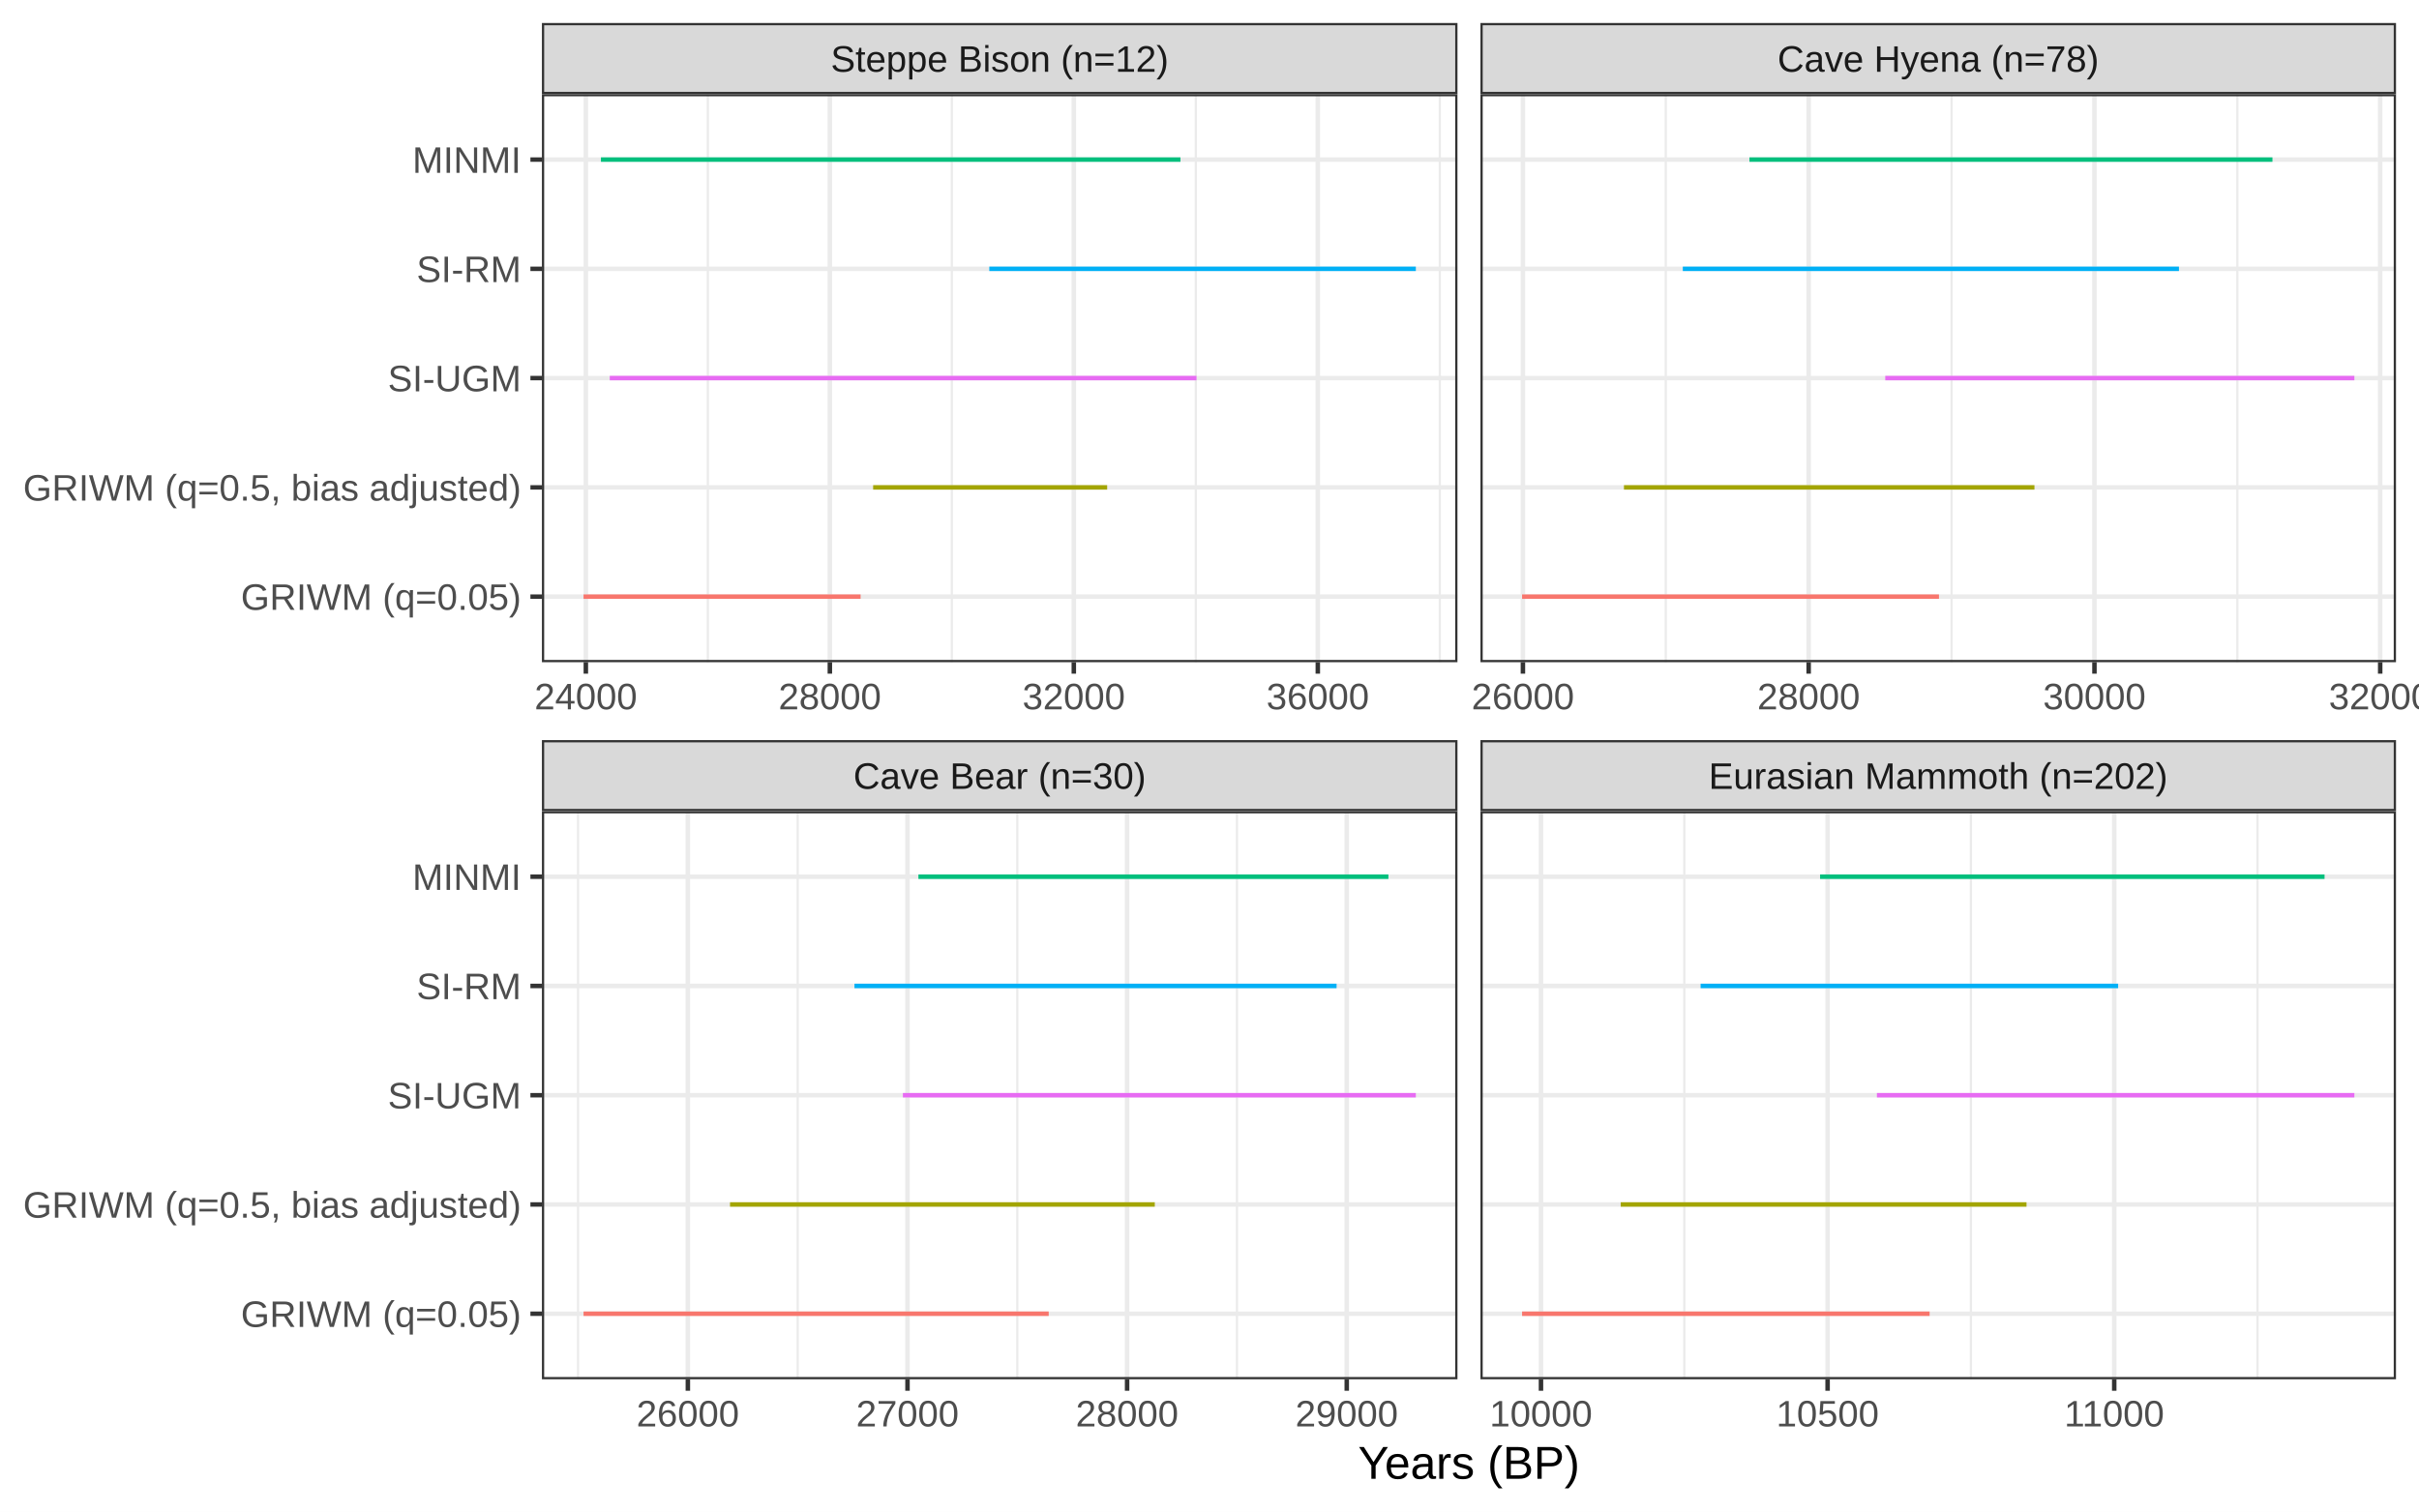
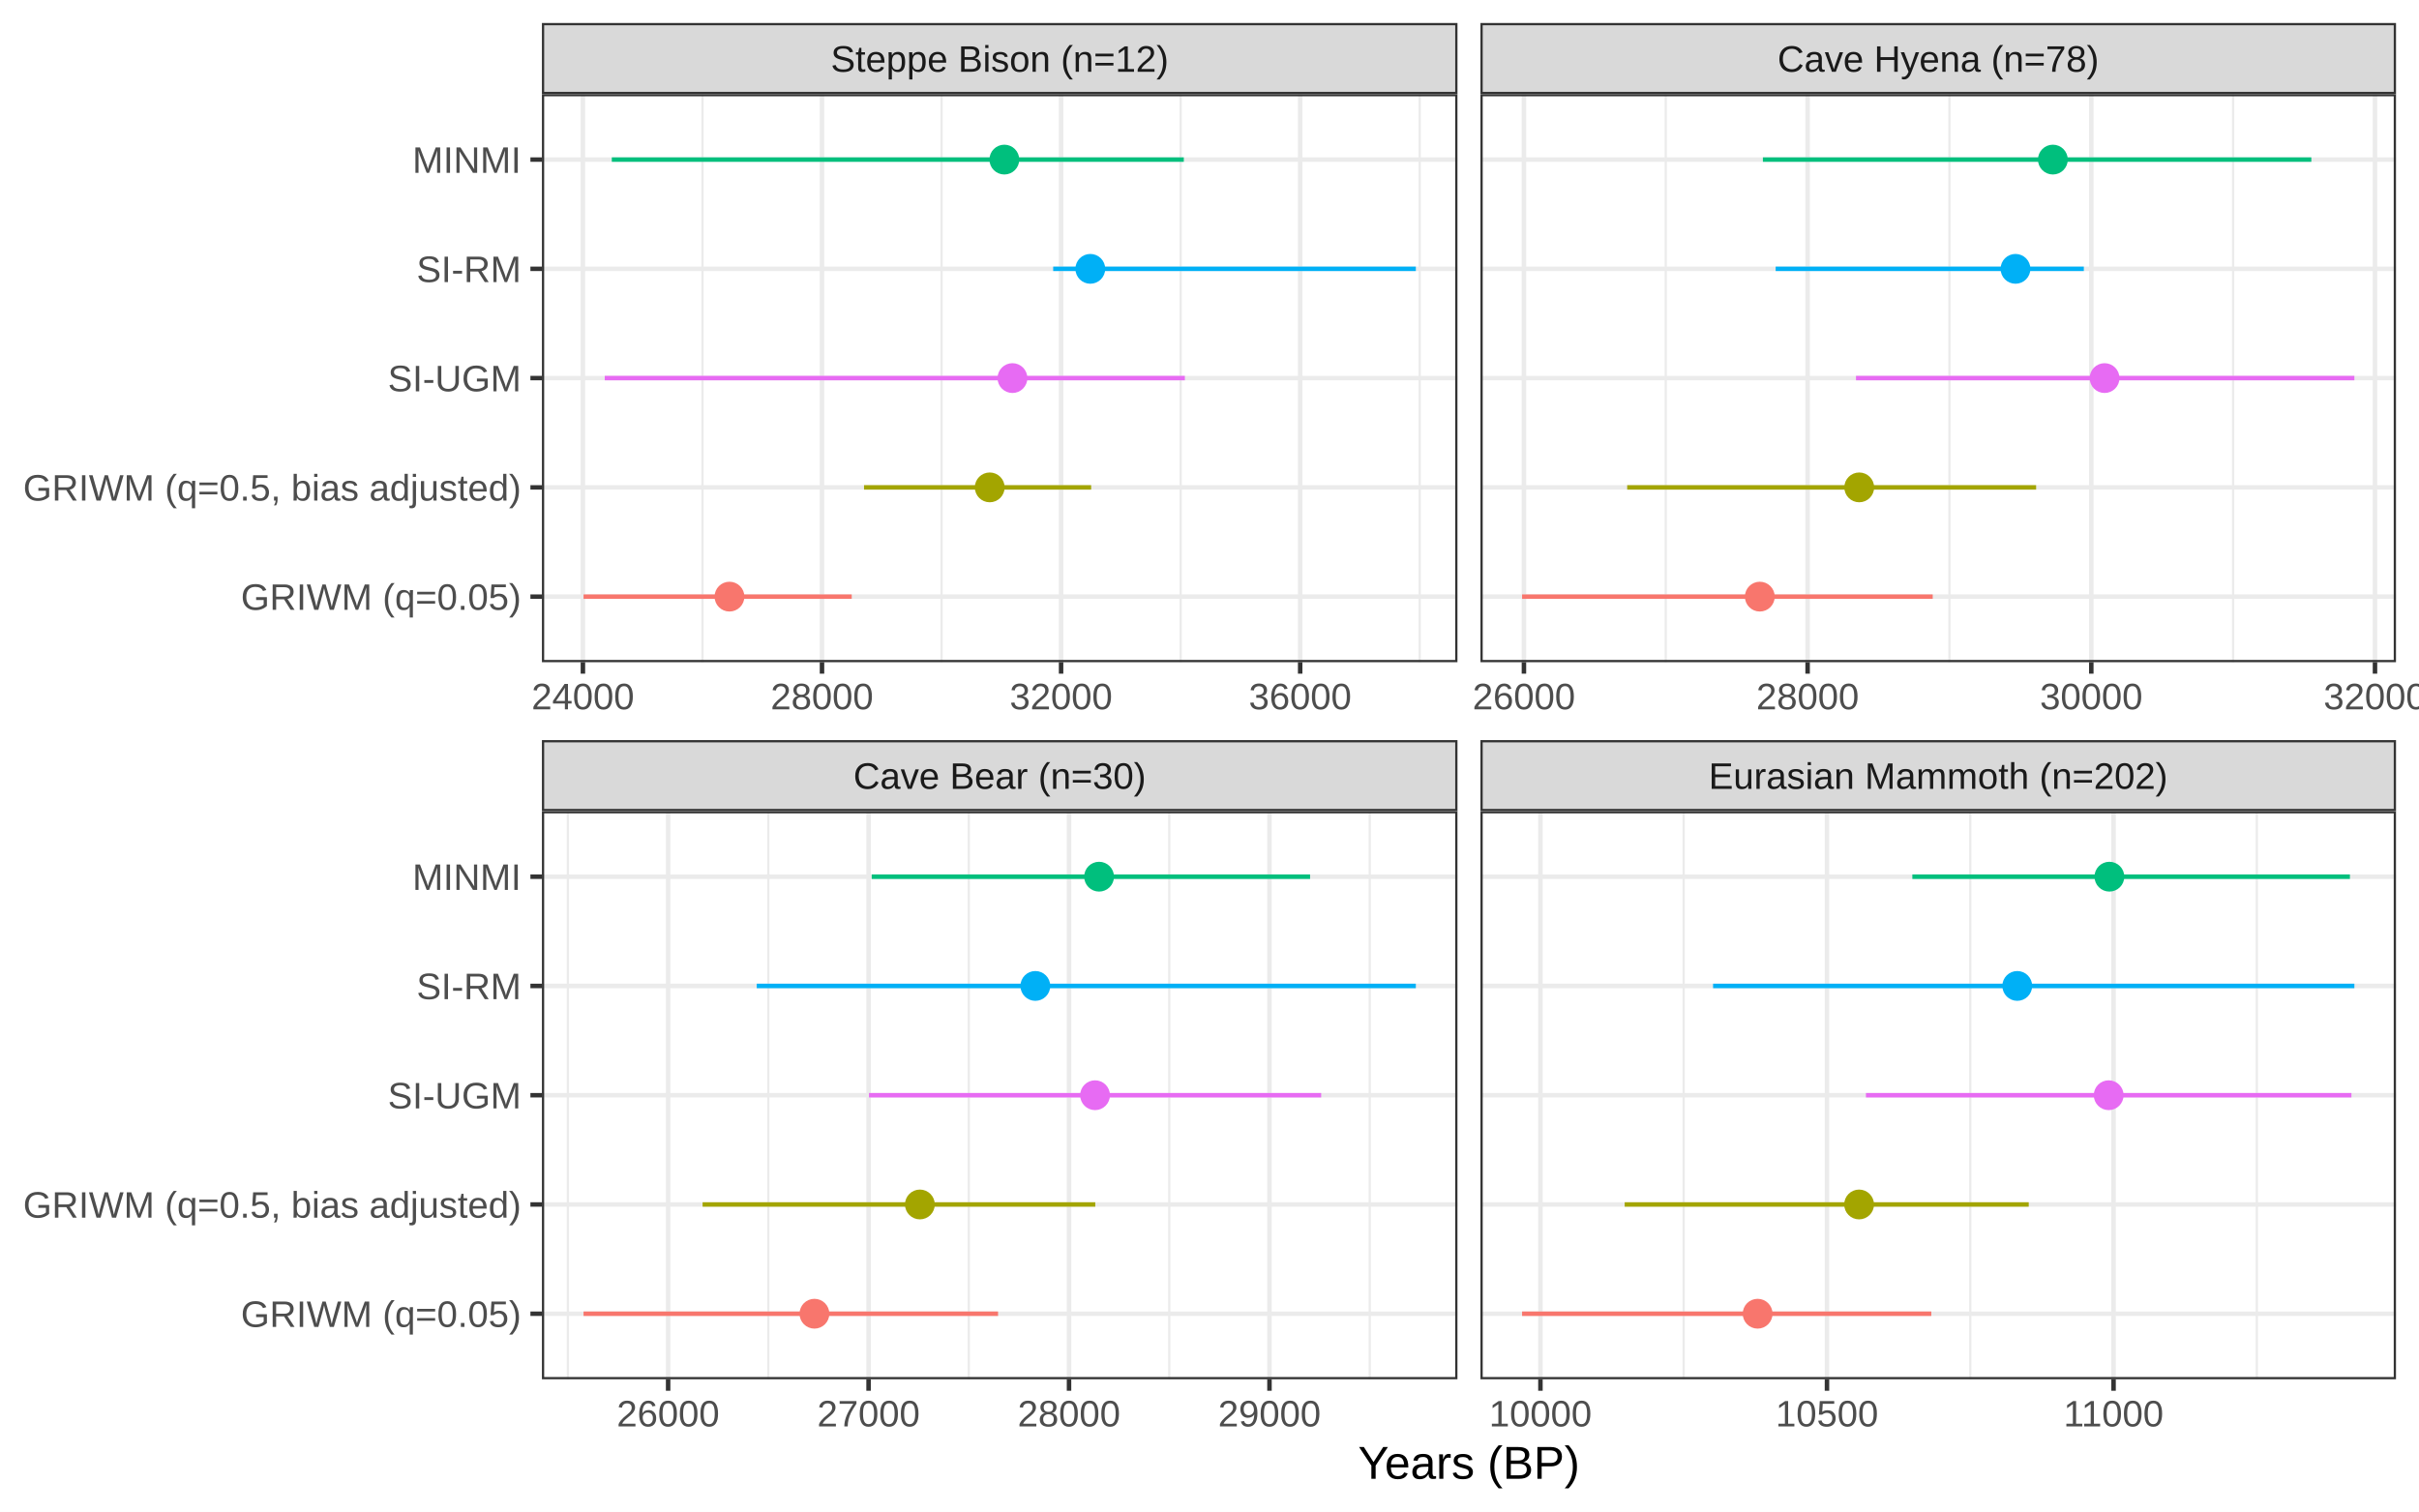
<svg xmlns="http://www.w3.org/2000/svg" class="svglite" width="576.00pt" height="360.00pt" viewBox="0 0 576.00 360.00">
  <defs>
    <style type="text/css">
    .svglite line, .svglite polyline, .svglite polygon, .svglite path, .svglite rect, .svglite circle {
      fill: none;
      stroke: #000000;
      stroke-linecap: round;
      stroke-linejoin: round;
      stroke-miterlimit: 10.00;
    }
    .svglite text {
      white-space: pre;
    }
  </style>
  </defs>
  <rect width="100%" height="100%" style="stroke: none; fill: #FFFFFF;" />
  <defs>
    <clipPath id="cpMC4wMHw1NzYuMDB8MC4wMHwzNjAuMDA=">
      <rect x="0.00" y="0.00" width="576.00" height="360.00" />
    </clipPath>
  </defs>
  <g clip-path="url(#cpMC4wMHw1NzYuMDB8MC4wMHwzNjAuMDA=)">
    <rect x="0.00" y="0.00" width="576.00" height="360.00" style="stroke-width: 1.07; stroke: #FFFFFF; fill: #FFFFFF;" />
  </g>
  <defs>
    <clipPath id="cpMTI5LjA0fDM0Ny4wNHwyMi40MHwxNTcuNzE=">
      <rect x="129.04" y="22.40" width="218.00" height="135.31" />
    </clipPath>
  </defs>
  <g clip-path="url(#cpMTI5LjA0fDM0Ny4wNHwyMi40MHwxNTcuNzE=)">
    <rect x="129.04" y="22.40" width="218.00" height="135.31" style="stroke-width: 1.07; stroke: none; fill: #FFFFFF;" />
-     <polyline points="168.55,157.71 168.55,22.40 " style="stroke-width: 0.53; stroke: #EBEBEB; stroke-linecap: butt;" />
-     <polyline points="226.65,157.71 226.65,22.40 " style="stroke-width: 0.53; stroke: #EBEBEB; stroke-linecap: butt;" />
-     <polyline points="284.74,157.71 284.74,22.40 " style="stroke-width: 0.53; stroke: #EBEBEB; stroke-linecap: butt;" />
-     <polyline points="342.84,157.71 342.84,22.40 " style="stroke-width: 0.53; stroke: #EBEBEB; stroke-linecap: butt;" />
+     <polyline points="167.27,157.71 167.27,22.40 " style="stroke-width: 0.53; stroke: #EBEBEB; stroke-linecap: butt;" />
+     <polyline points="224.20,157.71 224.20,22.40 " style="stroke-width: 0.53; stroke: #EBEBEB; stroke-linecap: butt;" />
+     <polyline points="281.13,157.71 281.13,22.40 " style="stroke-width: 0.53; stroke: #EBEBEB; stroke-linecap: butt;" />
+     <polyline points="338.05,157.71 338.05,22.40 " style="stroke-width: 0.53; stroke: #EBEBEB; stroke-linecap: butt;" />
    <polyline points="129.04,142.10 347.04,142.10 " style="stroke-width: 1.07; stroke: #EBEBEB; stroke-linecap: butt;" />
    <polyline points="129.04,116.08 347.04,116.08 " style="stroke-width: 1.07; stroke: #EBEBEB; stroke-linecap: butt;" />
    <polyline points="129.04,90.05 347.04,90.05 " style="stroke-width: 1.07; stroke: #EBEBEB; stroke-linecap: butt;" />
    <polyline points="129.04,64.03 347.04,64.03 " style="stroke-width: 1.07; stroke: #EBEBEB; stroke-linecap: butt;" />
    <polyline points="129.04,38.01 347.04,38.01 " style="stroke-width: 1.07; stroke: #EBEBEB; stroke-linecap: butt;" />
-     <polyline points="139.50,157.71 139.50,22.40 " style="stroke-width: 1.07; stroke: #EBEBEB; stroke-linecap: butt;" />
-     <polyline points="197.60,157.71 197.60,22.40 " style="stroke-width: 1.07; stroke: #EBEBEB; stroke-linecap: butt;" />
-     <polyline points="255.69,157.71 255.69,22.40 " style="stroke-width: 1.07; stroke: #EBEBEB; stroke-linecap: butt;" />
-     <polyline points="313.79,157.71 313.79,22.40 " style="stroke-width: 1.07; stroke: #EBEBEB; stroke-linecap: butt;" />
-     <polyline points="138.95,142.10 204.92,142.10 " style="stroke-width: 1.07; stroke: #F8766D; stroke-linecap: butt;" />
-     <polyline points="207.91,116.08 263.63,116.08 " style="stroke-width: 1.07; stroke: #A3A500; stroke-linecap: butt;" />
-     <polyline points="145.19,90.05 284.91,90.05 " style="stroke-width: 1.07; stroke: #E76BF3; stroke-linecap: butt;" />
-     <polyline points="235.57,64.03 337.13,64.03 " style="stroke-width: 1.07; stroke: #00B0F6; stroke-linecap: butt;" />
-     <polyline points="143.09,38.01 281.08,38.01 " style="stroke-width: 1.07; stroke: #00BF7D; stroke-linecap: butt;" />
+     <polyline points="138.80,157.71 138.80,22.40 " style="stroke-width: 1.07; stroke: #EBEBEB; stroke-linecap: butt;" />
+     <polyline points="195.73,157.71 195.73,22.40 " style="stroke-width: 1.07; stroke: #EBEBEB; stroke-linecap: butt;" />
+     <polyline points="252.66,157.71 252.66,22.40 " style="stroke-width: 1.07; stroke: #EBEBEB; stroke-linecap: butt;" />
+     <polyline points="309.59,157.71 309.59,22.40 " style="stroke-width: 1.07; stroke: #EBEBEB; stroke-linecap: butt;" />
+     <line x1="145.68" y1="38.01" x2="281.88" y2="38.01" style="stroke-width: 1.07; stroke: #00BF7D; stroke-linecap: butt;" />
+     <line x1="144.00" y1="90.05" x2="282.13" y2="90.05" style="stroke-width: 1.07; stroke: #E76BF3; stroke-linecap: butt;" />
+     <line x1="250.78" y1="64.03" x2="337.13" y2="64.03" style="stroke-width: 1.07; stroke: #00B0F6; stroke-linecap: butt;" />
+     <line x1="138.95" y1="142.10" x2="202.81" y2="142.10" style="stroke-width: 1.07; stroke: #F8766D; stroke-linecap: butt;" />
+     <line x1="205.74" y1="116.08" x2="259.82" y2="116.08" style="stroke-width: 1.07; stroke: #A3A500; stroke-linecap: butt;" />
+     <circle cx="239.15" cy="38.01" r="2.84" style="stroke-width: 1.42; stroke: #00BF7D; fill: #00BF7D;" />
+     <circle cx="241.08" cy="90.05" r="2.84" style="stroke-width: 1.42; stroke: #E76BF3; fill: #E76BF3;" />
+     <circle cx="259.62" cy="64.03" r="2.84" style="stroke-width: 1.42; stroke: #00B0F6; fill: #00B0F6;" />
+     <circle cx="173.70" cy="142.10" r="2.84" style="stroke-width: 1.42; stroke: #F8766D; fill: #F8766D;" />
+     <circle cx="235.67" cy="116.08" r="2.84" style="stroke-width: 1.42; stroke: #A3A500; fill: #A3A500;" />
    <rect x="129.04" y="22.40" width="218.00" height="135.31" style="stroke-width: 1.07; stroke: #333333;" />
  </g>
  <g clip-path="url(#cpMC4wMHw1NzYuMDB8MC4wMHwzNjAuMDA=)">
</g>
  <defs>
    <clipPath id="cpMTI5LjA0fDM0Ny4wNHwxOTMuMTl8MzI4LjUw">
      <rect x="129.04" y="193.19" width="218.00" height="135.31" />
    </clipPath>
  </defs>
  <g clip-path="url(#cpMTI5LjA0fDM0Ny4wNHwxOTMuMTl8MzI4LjUw)">
    <rect x="129.04" y="193.19" width="218.00" height="135.31" style="stroke-width: 1.07; stroke: none; fill: #FFFFFF;" />
-     <polyline points="137.64,328.50 137.64,193.19 " style="stroke-width: 0.53; stroke: #EBEBEB; stroke-linecap: butt;" />
-     <polyline points="189.94,328.50 189.94,193.19 " style="stroke-width: 0.53; stroke: #EBEBEB; stroke-linecap: butt;" />
-     <polyline points="242.23,328.50 242.23,193.19 " style="stroke-width: 0.53; stroke: #EBEBEB; stroke-linecap: butt;" />
-     <polyline points="294.53,328.50 294.53,193.19 " style="stroke-width: 0.53; stroke: #EBEBEB; stroke-linecap: butt;" />
-     <polyline points="346.83,328.50 346.83,193.19 " style="stroke-width: 0.53; stroke: #EBEBEB; stroke-linecap: butt;" />
+     <polyline points="135.22,328.50 135.22,193.19 " style="stroke-width: 0.53; stroke: #EBEBEB; stroke-linecap: butt;" />
+     <polyline points="182.95,328.50 182.95,193.19 " style="stroke-width: 0.53; stroke: #EBEBEB; stroke-linecap: butt;" />
+     <polyline points="230.69,328.50 230.69,193.19 " style="stroke-width: 0.53; stroke: #EBEBEB; stroke-linecap: butt;" />
+     <polyline points="278.42,328.50 278.42,193.19 " style="stroke-width: 0.53; stroke: #EBEBEB; stroke-linecap: butt;" />
+     <polyline points="326.15,328.50 326.15,193.19 " style="stroke-width: 0.53; stroke: #EBEBEB; stroke-linecap: butt;" />
    <polyline points="129.04,312.89 347.04,312.89 " style="stroke-width: 1.07; stroke: #EBEBEB; stroke-linecap: butt;" />
    <polyline points="129.04,286.87 347.04,286.87 " style="stroke-width: 1.07; stroke: #EBEBEB; stroke-linecap: butt;" />
    <polyline points="129.04,260.85 347.04,260.85 " style="stroke-width: 1.07; stroke: #EBEBEB; stroke-linecap: butt;" />
    <polyline points="129.04,234.82 347.04,234.82 " style="stroke-width: 1.07; stroke: #EBEBEB; stroke-linecap: butt;" />
    <polyline points="129.04,208.80 347.04,208.80 " style="stroke-width: 1.07; stroke: #EBEBEB; stroke-linecap: butt;" />
-     <polyline points="163.79,328.50 163.79,193.19 " style="stroke-width: 1.07; stroke: #EBEBEB; stroke-linecap: butt;" />
-     <polyline points="216.09,328.50 216.09,193.19 " style="stroke-width: 1.07; stroke: #EBEBEB; stroke-linecap: butt;" />
-     <polyline points="268.38,328.50 268.38,193.19 " style="stroke-width: 1.07; stroke: #EBEBEB; stroke-linecap: butt;" />
-     <polyline points="320.68,328.50 320.68,193.19 " style="stroke-width: 1.07; stroke: #EBEBEB; stroke-linecap: butt;" />
-     <polyline points="138.95,312.89 249.71,312.89 " style="stroke-width: 1.07; stroke: #F8766D; stroke-linecap: butt;" />
-     <polyline points="173.83,286.87 274.97,286.87 " style="stroke-width: 1.07; stroke: #A3A500; stroke-linecap: butt;" />
-     <polyline points="214.99,260.85 337.13,260.85 " style="stroke-width: 1.07; stroke: #E76BF3; stroke-linecap: butt;" />
-     <polyline points="203.46,234.82 318.26,234.82 " style="stroke-width: 1.07; stroke: #00B0F6; stroke-linecap: butt;" />
-     <polyline points="218.69,208.80 330.60,208.80 " style="stroke-width: 1.07; stroke: #00BF7D; stroke-linecap: butt;" />
+     <polyline points="159.09,328.50 159.09,193.19 " style="stroke-width: 1.07; stroke: #EBEBEB; stroke-linecap: butt;" />
+     <polyline points="206.82,328.50 206.82,193.19 " style="stroke-width: 1.07; stroke: #EBEBEB; stroke-linecap: butt;" />
+     <polyline points="254.55,328.50 254.55,193.19 " style="stroke-width: 1.07; stroke: #EBEBEB; stroke-linecap: butt;" />
+     <polyline points="302.28,328.50 302.28,193.19 " style="stroke-width: 1.07; stroke: #EBEBEB; stroke-linecap: butt;" />
+     <line x1="207.57" y1="208.80" x2="311.95" y2="208.80" style="stroke-width: 1.07; stroke: #00BF7D; stroke-linecap: butt;" />
+     <line x1="206.92" y1="260.85" x2="314.59" y2="260.85" style="stroke-width: 1.07; stroke: #E76BF3; stroke-linecap: butt;" />
+     <line x1="180.19" y1="234.82" x2="337.13" y2="234.82" style="stroke-width: 1.07; stroke: #00B0F6; stroke-linecap: butt;" />
+     <line x1="138.95" y1="312.89" x2="237.65" y2="312.89" style="stroke-width: 1.07; stroke: #F8766D; stroke-linecap: butt;" />
+     <line x1="167.30" y1="286.87" x2="260.80" y2="286.87" style="stroke-width: 1.07; stroke: #A3A500; stroke-linecap: butt;" />
+     <circle cx="261.71" cy="208.80" r="2.84" style="stroke-width: 1.42; stroke: #00BF7D; fill: #00BF7D;" />
+     <circle cx="260.75" cy="260.85" r="2.84" style="stroke-width: 1.42; stroke: #E76BF3; fill: #E76BF3;" />
+     <circle cx="246.53" cy="234.82" r="2.84" style="stroke-width: 1.42; stroke: #00B0F6; fill: #00B0F6;" />
+     <circle cx="193.93" cy="312.89" r="2.84" style="stroke-width: 1.42; stroke: #F8766D; fill: #F8766D;" />
+     <circle cx="219.04" cy="286.87" r="2.84" style="stroke-width: 1.42; stroke: #A3A500; fill: #A3A500;" />
    <rect x="129.04" y="193.19" width="218.00" height="135.31" style="stroke-width: 1.07; stroke: #333333;" />
  </g>
  <g clip-path="url(#cpMC4wMHw1NzYuMDB8MC4wMHwzNjAuMDA=)">
</g>
  <defs>
    <clipPath id="cpMzUyLjUyfDU3MC41MnwyMi40MHwxNTcuNzE=">
      <rect x="352.52" y="22.40" width="218.00" height="135.31" />
    </clipPath>
  </defs>
  <g clip-path="url(#cpMzUyLjUyfDU3MC41MnwyMi40MHwxNTcuNzE=)">
    <rect x="352.52" y="22.40" width="218.00" height="135.31" style="stroke-width: 1.07; stroke: none; fill: #FFFFFF;" />
-     <polyline points="396.65,157.71 396.65,22.40 " style="stroke-width: 0.53; stroke: #EBEBEB; stroke-linecap: butt;" />
-     <polyline points="464.70,157.71 464.70,22.40 " style="stroke-width: 0.53; stroke: #EBEBEB; stroke-linecap: butt;" />
-     <polyline points="532.74,157.71 532.74,22.40 " style="stroke-width: 0.53; stroke: #EBEBEB; stroke-linecap: butt;" />
+     <polyline points="396.64,157.71 396.64,22.40 " style="stroke-width: 0.53; stroke: #EBEBEB; stroke-linecap: butt;" />
+     <polyline points="464.19,157.71 464.19,22.40 " style="stroke-width: 0.53; stroke: #EBEBEB; stroke-linecap: butt;" />
+     <polyline points="531.74,157.71 531.74,22.40 " style="stroke-width: 0.53; stroke: #EBEBEB; stroke-linecap: butt;" />
    <polyline points="352.52,142.10 570.52,142.10 " style="stroke-width: 1.07; stroke: #EBEBEB; stroke-linecap: butt;" />
    <polyline points="352.52,116.08 570.52,116.08 " style="stroke-width: 1.07; stroke: #EBEBEB; stroke-linecap: butt;" />
    <polyline points="352.52,90.05 570.52,90.05 " style="stroke-width: 1.07; stroke: #EBEBEB; stroke-linecap: butt;" />
    <polyline points="352.52,64.03 570.52,64.03 " style="stroke-width: 1.07; stroke: #EBEBEB; stroke-linecap: butt;" />
    <polyline points="352.52,38.01 570.52,38.01 " style="stroke-width: 1.07; stroke: #EBEBEB; stroke-linecap: butt;" />
-     <polyline points="362.63,157.71 362.63,22.40 " style="stroke-width: 1.07; stroke: #EBEBEB; stroke-linecap: butt;" />
-     <polyline points="430.67,157.71 430.67,22.40 " style="stroke-width: 1.07; stroke: #EBEBEB; stroke-linecap: butt;" />
-     <polyline points="498.72,157.71 498.72,22.40 " style="stroke-width: 1.07; stroke: #EBEBEB; stroke-linecap: butt;" />
-     <polyline points="566.76,157.71 566.76,22.40 " style="stroke-width: 1.07; stroke: #EBEBEB; stroke-linecap: butt;" />
-     <polyline points="362.43,142.10 461.70,142.10 " style="stroke-width: 1.07; stroke: #F8766D; stroke-linecap: butt;" />
-     <polyline points="386.69,116.08 484.43,116.08 " style="stroke-width: 1.07; stroke: #A3A500; stroke-linecap: butt;" />
-     <polyline points="448.91,90.05 560.61,90.05 " style="stroke-width: 1.07; stroke: #E76BF3; stroke-linecap: butt;" />
-     <polyline points="400.70,64.03 518.84,64.03 " style="stroke-width: 1.07; stroke: #00B0F6; stroke-linecap: butt;" />
-     <polyline points="416.57,38.01 541.10,38.01 " style="stroke-width: 1.07; stroke: #00BF7D; stroke-linecap: butt;" />
+     <polyline points="362.87,157.71 362.87,22.40 " style="stroke-width: 1.07; stroke: #EBEBEB; stroke-linecap: butt;" />
+     <polyline points="430.42,157.71 430.42,22.40 " style="stroke-width: 1.07; stroke: #EBEBEB; stroke-linecap: butt;" />
+     <polyline points="497.97,157.71 497.97,22.40 " style="stroke-width: 1.07; stroke: #EBEBEB; stroke-linecap: butt;" />
+     <polyline points="565.52,157.71 565.52,22.40 " style="stroke-width: 1.07; stroke: #EBEBEB; stroke-linecap: butt;" />
+     <line x1="419.77" y1="38.01" x2="550.36" y2="38.01" style="stroke-width: 1.07; stroke: #00BF7D; stroke-linecap: butt;" />
+     <line x1="441.94" y1="90.05" x2="560.61" y2="90.05" style="stroke-width: 1.07; stroke: #E76BF3; stroke-linecap: butt;" />
+     <line x1="422.81" y1="64.03" x2="496.19" y2="64.03" style="stroke-width: 1.07; stroke: #00B0F6; stroke-linecap: butt;" />
+     <line x1="362.43" y1="142.10" x2="460.21" y2="142.10" style="stroke-width: 1.07; stroke: #F8766D; stroke-linecap: butt;" />
+     <line x1="387.46" y1="116.08" x2="484.83" y2="116.08" style="stroke-width: 1.07; stroke: #A3A500; stroke-linecap: butt;" />
+     <circle cx="488.82" cy="38.01" r="2.84" style="stroke-width: 1.42; stroke: #00BF7D; fill: #00BF7D;" />
+     <circle cx="501.13" cy="90.05" r="2.84" style="stroke-width: 1.42; stroke: #E76BF3; fill: #E76BF3;" />
+     <circle cx="479.92" cy="64.03" r="2.84" style="stroke-width: 1.42; stroke: #00B0F6; fill: #00B0F6;" />
+     <circle cx="419.04" cy="142.10" r="2.84" style="stroke-width: 1.42; stroke: #F8766D; fill: #F8766D;" />
+     <circle cx="442.71" cy="116.08" r="2.84" style="stroke-width: 1.42; stroke: #A3A500; fill: #A3A500;" />
    <rect x="352.52" y="22.40" width="218.00" height="135.31" style="stroke-width: 1.07; stroke: #333333;" />
  </g>
  <g clip-path="url(#cpMC4wMHw1NzYuMDB8MC4wMHwzNjAuMDA=)">
</g>
  <defs>
    <clipPath id="cpMzUyLjUyfDU3MC41MnwxOTMuMTl8MzI4LjUw">
      <rect x="352.52" y="193.19" width="218.00" height="135.31" />
    </clipPath>
  </defs>
  <g clip-path="url(#cpMzUyLjUyfDU3MC41MnwxOTMuMTl8MzI4LjUw)">
    <rect x="352.52" y="193.19" width="218.00" height="135.31" style="stroke-width: 1.07; stroke: none; fill: #FFFFFF;" />
-     <polyline points="401.06,328.50 401.06,193.19 " style="stroke-width: 0.53; stroke: #EBEBEB; stroke-linecap: butt;" />
-     <polyline points="469.30,328.50 469.30,193.19 " style="stroke-width: 0.53; stroke: #EBEBEB; stroke-linecap: butt;" />
-     <polyline points="537.55,328.50 537.55,193.19 " style="stroke-width: 0.53; stroke: #EBEBEB; stroke-linecap: butt;" />
+     <polyline points="400.91,328.50 400.91,193.19 " style="stroke-width: 0.53; stroke: #EBEBEB; stroke-linecap: butt;" />
+     <polyline points="469.15,328.50 469.15,193.19 " style="stroke-width: 0.53; stroke: #EBEBEB; stroke-linecap: butt;" />
+     <polyline points="537.39,328.50 537.39,193.19 " style="stroke-width: 0.53; stroke: #EBEBEB; stroke-linecap: butt;" />
    <polyline points="352.52,312.89 570.52,312.89 " style="stroke-width: 1.07; stroke: #EBEBEB; stroke-linecap: butt;" />
    <polyline points="352.52,286.87 570.52,286.87 " style="stroke-width: 1.07; stroke: #EBEBEB; stroke-linecap: butt;" />
    <polyline points="352.52,260.85 570.52,260.85 " style="stroke-width: 1.07; stroke: #EBEBEB; stroke-linecap: butt;" />
    <polyline points="352.52,234.82 570.52,234.82 " style="stroke-width: 1.07; stroke: #EBEBEB; stroke-linecap: butt;" />
    <polyline points="352.52,208.80 570.52,208.80 " style="stroke-width: 1.07; stroke: #EBEBEB; stroke-linecap: butt;" />
-     <polyline points="366.93,328.50 366.93,193.19 " style="stroke-width: 1.07; stroke: #EBEBEB; stroke-linecap: butt;" />
-     <polyline points="435.18,328.50 435.18,193.19 " style="stroke-width: 1.07; stroke: #EBEBEB; stroke-linecap: butt;" />
-     <polyline points="503.43,328.50 503.43,193.19 " style="stroke-width: 1.07; stroke: #EBEBEB; stroke-linecap: butt;" />
-     <polyline points="362.43,312.89 459.47,312.89 " style="stroke-width: 1.07; stroke: #F8766D; stroke-linecap: butt;" />
-     <polyline points="385.91,286.87 482.54,286.87 " style="stroke-width: 1.07; stroke: #A3A500; stroke-linecap: butt;" />
-     <polyline points="446.92,260.85 560.61,260.85 " style="stroke-width: 1.07; stroke: #E76BF3; stroke-linecap: butt;" />
-     <polyline points="404.94,234.82 504.36,234.82 " style="stroke-width: 1.07; stroke: #00B0F6; stroke-linecap: butt;" />
-     <polyline points="433.39,208.80 553.51,208.80 " style="stroke-width: 1.07; stroke: #00BF7D; stroke-linecap: butt;" />
+     <polyline points="366.80,328.50 366.80,193.19 " style="stroke-width: 1.07; stroke: #EBEBEB; stroke-linecap: butt;" />
+     <polyline points="435.03,328.50 435.03,193.19 " style="stroke-width: 1.07; stroke: #EBEBEB; stroke-linecap: butt;" />
+     <polyline points="503.27,328.50 503.27,193.19 " style="stroke-width: 1.07; stroke: #EBEBEB; stroke-linecap: butt;" />
+     <line x1="455.36" y1="208.80" x2="559.55" y2="208.80" style="stroke-width: 1.07; stroke: #00BF7D; stroke-linecap: butt;" />
+     <line x1="444.31" y1="260.85" x2="559.91" y2="260.85" style="stroke-width: 1.07; stroke: #E76BF3; stroke-linecap: butt;" />
+     <line x1="407.91" y1="234.82" x2="560.61" y2="234.82" style="stroke-width: 1.07; stroke: #00B0F6; stroke-linecap: butt;" />
+     <line x1="362.43" y1="312.89" x2="459.87" y2="312.89" style="stroke-width: 1.07; stroke: #F8766D; stroke-linecap: butt;" />
+     <line x1="386.86" y1="286.87" x2="483.07" y2="286.87" style="stroke-width: 1.07; stroke: #A3A500; stroke-linecap: butt;" />
+     <circle cx="502.28" cy="208.80" r="2.84" style="stroke-width: 1.42; stroke: #00BF7D; fill: #00BF7D;" />
+     <circle cx="502.11" cy="260.85" r="2.84" style="stroke-width: 1.42; stroke: #E76BF3; fill: #E76BF3;" />
+     <circle cx="480.34" cy="234.82" r="2.84" style="stroke-width: 1.42; stroke: #00B0F6; fill: #00B0F6;" />
+     <circle cx="418.52" cy="312.89" r="2.84" style="stroke-width: 1.42; stroke: #F8766D; fill: #F8766D;" />
+     <circle cx="442.68" cy="286.87" r="2.84" style="stroke-width: 1.42; stroke: #A3A500; fill: #A3A500;" />
    <rect x="352.52" y="193.19" width="218.00" height="135.31" style="stroke-width: 1.07; stroke: #333333;" />
  </g>
  <g clip-path="url(#cpMC4wMHw1NzYuMDB8MC4wMHwzNjAuMDA=)">
</g>
  <defs>
    <clipPath id="cpMTI5LjA0fDM0Ny4wNHwxNzYuMjd8MTkzLjE5">
      <rect x="129.04" y="176.27" width="218.00" height="16.92" />
    </clipPath>
  </defs>
  <g clip-path="url(#cpMTI5LjA0fDM0Ny4wNHwxNzYuMjd8MTkzLjE5)">
    <rect x="129.04" y="176.27" width="218.00" height="16.92" style="stroke-width: 1.07; stroke: #333333; fill: #D9D9D9;" />
    <text x="238.04" y="187.88" text-anchor="middle" style="font-size: 8.80px;fill: #1A1A1A; font-family: &quot;Arial&quot;;" textLength="69.72px" lengthAdjust="spacingAndGlyphs">Cave Bear (n=30)</text>
  </g>
  <g clip-path="url(#cpMC4wMHw1NzYuMDB8MC4wMHwzNjAuMDA=)">
</g>
  <defs>
    <clipPath id="cpMzUyLjUyfDU3MC41MnwxNzYuMjd8MTkzLjE5">
      <rect x="352.52" y="176.27" width="218.00" height="16.92" />
    </clipPath>
  </defs>
  <g clip-path="url(#cpMzUyLjUyfDU3MC41MnwxNzYuMjd8MTkzLjE5)">
    <rect x="352.52" y="176.27" width="218.00" height="16.92" style="stroke-width: 1.07; stroke: #333333; fill: #D9D9D9;" />
    <text x="461.52" y="187.88" text-anchor="middle" style="font-size: 8.80px;fill: #1A1A1A; font-family: &quot;Arial&quot;;" textLength="109.34px" lengthAdjust="spacingAndGlyphs">Eurasian Mammoth (n=202)</text>
  </g>
  <g clip-path="url(#cpMC4wMHw1NzYuMDB8MC4wMHwzNjAuMDA=)">
</g>
  <defs>
    <clipPath id="cpMTI5LjA0fDM0Ny4wNHw1LjQ4fDIyLjQw">
      <rect x="129.04" y="5.48" width="218.00" height="16.92" />
    </clipPath>
  </defs>
  <g clip-path="url(#cpMTI5LjA0fDM0Ny4wNHw1LjQ4fDIyLjQw)">
    <rect x="129.04" y="5.48" width="218.00" height="16.92" style="stroke-width: 1.07; stroke: #333333; fill: #D9D9D9;" />
    <text x="238.04" y="17.09" text-anchor="middle" style="font-size: 8.80px;fill: #1A1A1A; font-family: &quot;Arial&quot;;" textLength="80.50px" lengthAdjust="spacingAndGlyphs">Steppe Bison (n=12)</text>
  </g>
  <g clip-path="url(#cpMC4wMHw1NzYuMDB8MC4wMHwzNjAuMDA=)">
</g>
  <defs>
    <clipPath id="cpMzUyLjUyfDU3MC41Mnw1LjQ4fDIyLjQw">
      <rect x="352.52" y="5.48" width="218.00" height="16.92" />
    </clipPath>
  </defs>
  <g clip-path="url(#cpMzUyLjUyfDU3MC41Mnw1LjQ4fDIyLjQw)">
    <rect x="352.52" y="5.48" width="218.00" height="16.92" style="stroke-width: 1.07; stroke: #333333; fill: #D9D9D9;" />
    <text x="461.52" y="17.09" text-anchor="middle" style="font-size: 8.80px;fill: #1A1A1A; font-family: &quot;Arial&quot;;" textLength="76.56px" lengthAdjust="spacingAndGlyphs">Cave Hyena (n=78)</text>
  </g>
  <g clip-path="url(#cpMC4wMHw1NzYuMDB8MC4wMHwzNjAuMDA=)">
-     <polyline points="163.79,331.24 163.79,328.50 " style="stroke-width: 1.07; stroke: #333333; stroke-linecap: butt;" />
-     <polyline points="216.09,331.24 216.09,328.50 " style="stroke-width: 1.07; stroke: #333333; stroke-linecap: butt;" />
-     <polyline points="268.38,331.24 268.38,328.50 " style="stroke-width: 1.07; stroke: #333333; stroke-linecap: butt;" />
-     <polyline points="320.68,331.24 320.68,328.50 " style="stroke-width: 1.07; stroke: #333333; stroke-linecap: butt;" />
-     <text x="163.79" y="339.74" text-anchor="middle" style="font-size: 8.80px;fill: #4D4D4D; font-family: &quot;Arial&quot;;" textLength="24.48px" lengthAdjust="spacingAndGlyphs">26000</text>
-     <text x="216.09" y="339.74" text-anchor="middle" style="font-size: 8.80px;fill: #4D4D4D; font-family: &quot;Arial&quot;;" textLength="24.48px" lengthAdjust="spacingAndGlyphs">27000</text>
-     <text x="268.38" y="339.74" text-anchor="middle" style="font-size: 8.80px;fill: #4D4D4D; font-family: &quot;Arial&quot;;" textLength="24.48px" lengthAdjust="spacingAndGlyphs">28000</text>
-     <text x="320.68" y="339.74" text-anchor="middle" style="font-size: 8.80px;fill: #4D4D4D; font-family: &quot;Arial&quot;;" textLength="24.48px" lengthAdjust="spacingAndGlyphs">29000</text>
-     <polyline points="366.93,331.24 366.93,328.50 " style="stroke-width: 1.07; stroke: #333333; stroke-linecap: butt;" />
-     <polyline points="435.18,331.24 435.18,328.50 " style="stroke-width: 1.07; stroke: #333333; stroke-linecap: butt;" />
-     <polyline points="503.43,331.24 503.43,328.50 " style="stroke-width: 1.07; stroke: #333333; stroke-linecap: butt;" />
-     <text x="366.93" y="339.74" text-anchor="middle" style="font-size: 8.80px;fill: #4D4D4D; font-family: &quot;Arial&quot;;" textLength="24.48px" lengthAdjust="spacingAndGlyphs">10000</text>
-     <text x="435.18" y="339.74" text-anchor="middle" style="font-size: 8.80px;fill: #4D4D4D; font-family: &quot;Arial&quot;;" textLength="24.48px" lengthAdjust="spacingAndGlyphs">10500</text>
-     <text x="503.43" y="339.74" text-anchor="middle" style="font-size: 8.80px;fill: #4D4D4D; font-family: &quot;Arial&quot;;" textLength="23.82px" lengthAdjust="spacingAndGlyphs">11000</text>
-     <polyline points="139.50,160.45 139.50,157.71 " style="stroke-width: 1.07; stroke: #333333; stroke-linecap: butt;" />
-     <polyline points="197.60,160.45 197.60,157.71 " style="stroke-width: 1.07; stroke: #333333; stroke-linecap: butt;" />
-     <polyline points="255.69,160.45 255.69,157.71 " style="stroke-width: 1.07; stroke: #333333; stroke-linecap: butt;" />
-     <polyline points="313.79,160.45 313.79,157.71 " style="stroke-width: 1.07; stroke: #333333; stroke-linecap: butt;" />
-     <text x="139.50" y="168.94" text-anchor="middle" style="font-size: 8.80px;fill: #4D4D4D; font-family: &quot;Arial&quot;;" textLength="24.48px" lengthAdjust="spacingAndGlyphs">24000</text>
-     <text x="197.60" y="168.94" text-anchor="middle" style="font-size: 8.80px;fill: #4D4D4D; font-family: &quot;Arial&quot;;" textLength="24.48px" lengthAdjust="spacingAndGlyphs">28000</text>
-     <text x="255.69" y="168.94" text-anchor="middle" style="font-size: 8.80px;fill: #4D4D4D; font-family: &quot;Arial&quot;;" textLength="24.48px" lengthAdjust="spacingAndGlyphs">32000</text>
-     <text x="313.79" y="168.94" text-anchor="middle" style="font-size: 8.80px;fill: #4D4D4D; font-family: &quot;Arial&quot;;" textLength="24.48px" lengthAdjust="spacingAndGlyphs">36000</text>
-     <polyline points="362.63,160.45 362.63,157.71 " style="stroke-width: 1.07; stroke: #333333; stroke-linecap: butt;" />
-     <polyline points="430.67,160.45 430.67,157.71 " style="stroke-width: 1.07; stroke: #333333; stroke-linecap: butt;" />
-     <polyline points="498.72,160.45 498.72,157.71 " style="stroke-width: 1.07; stroke: #333333; stroke-linecap: butt;" />
-     <polyline points="566.76,160.45 566.76,157.71 " style="stroke-width: 1.07; stroke: #333333; stroke-linecap: butt;" />
-     <text x="362.63" y="168.94" text-anchor="middle" style="font-size: 8.80px;fill: #4D4D4D; font-family: &quot;Arial&quot;;" textLength="24.48px" lengthAdjust="spacingAndGlyphs">26000</text>
-     <text x="430.67" y="168.94" text-anchor="middle" style="font-size: 8.80px;fill: #4D4D4D; font-family: &quot;Arial&quot;;" textLength="24.48px" lengthAdjust="spacingAndGlyphs">28000</text>
-     <text x="498.72" y="168.94" text-anchor="middle" style="font-size: 8.80px;fill: #4D4D4D; font-family: &quot;Arial&quot;;" textLength="24.48px" lengthAdjust="spacingAndGlyphs">30000</text>
-     <text x="566.76" y="168.94" text-anchor="middle" style="font-size: 8.80px;fill: #4D4D4D; font-family: &quot;Arial&quot;;" textLength="24.48px" lengthAdjust="spacingAndGlyphs">32000</text>
+     <polyline points="159.09,331.24 159.09,328.50 " style="stroke-width: 1.07; stroke: #333333; stroke-linecap: butt;" />
+     <polyline points="206.82,331.24 206.82,328.50 " style="stroke-width: 1.07; stroke: #333333; stroke-linecap: butt;" />
+     <polyline points="254.55,331.24 254.55,328.50 " style="stroke-width: 1.07; stroke: #333333; stroke-linecap: butt;" />
+     <polyline points="302.28,331.24 302.28,328.50 " style="stroke-width: 1.07; stroke: #333333; stroke-linecap: butt;" />
+     <text x="159.09" y="339.74" text-anchor="middle" style="font-size: 8.80px;fill: #4D4D4D; font-family: &quot;Arial&quot;;" textLength="24.48px" lengthAdjust="spacingAndGlyphs">26000</text>
+     <text x="206.82" y="339.74" text-anchor="middle" style="font-size: 8.80px;fill: #4D4D4D; font-family: &quot;Arial&quot;;" textLength="24.48px" lengthAdjust="spacingAndGlyphs">27000</text>
+     <text x="254.55" y="339.74" text-anchor="middle" style="font-size: 8.80px;fill: #4D4D4D; font-family: &quot;Arial&quot;;" textLength="24.48px" lengthAdjust="spacingAndGlyphs">28000</text>
+     <text x="302.28" y="339.74" text-anchor="middle" style="font-size: 8.80px;fill: #4D4D4D; font-family: &quot;Arial&quot;;" textLength="24.48px" lengthAdjust="spacingAndGlyphs">29000</text>
+     <polyline points="366.80,331.24 366.80,328.50 " style="stroke-width: 1.07; stroke: #333333; stroke-linecap: butt;" />
+     <polyline points="435.03,331.24 435.03,328.50 " style="stroke-width: 1.07; stroke: #333333; stroke-linecap: butt;" />
+     <polyline points="503.27,331.24 503.27,328.50 " style="stroke-width: 1.07; stroke: #333333; stroke-linecap: butt;" />
+     <text x="366.80" y="339.74" text-anchor="middle" style="font-size: 8.80px;fill: #4D4D4D; font-family: &quot;Arial&quot;;" textLength="24.48px" lengthAdjust="spacingAndGlyphs">10000</text>
+     <text x="435.03" y="339.74" text-anchor="middle" style="font-size: 8.80px;fill: #4D4D4D; font-family: &quot;Arial&quot;;" textLength="24.48px" lengthAdjust="spacingAndGlyphs">10500</text>
+     <text x="503.27" y="339.74" text-anchor="middle" style="font-size: 8.80px;fill: #4D4D4D; font-family: &quot;Arial&quot;;" textLength="23.82px" lengthAdjust="spacingAndGlyphs">11000</text>
+     <polyline points="138.80,160.45 138.80,157.71 " style="stroke-width: 1.07; stroke: #333333; stroke-linecap: butt;" />
+     <polyline points="195.73,160.45 195.73,157.71 " style="stroke-width: 1.07; stroke: #333333; stroke-linecap: butt;" />
+     <polyline points="252.66,160.45 252.66,157.71 " style="stroke-width: 1.07; stroke: #333333; stroke-linecap: butt;" />
+     <polyline points="309.59,160.45 309.59,157.71 " style="stroke-width: 1.07; stroke: #333333; stroke-linecap: butt;" />
+     <text x="138.80" y="168.94" text-anchor="middle" style="font-size: 8.80px;fill: #4D4D4D; font-family: &quot;Arial&quot;;" textLength="24.48px" lengthAdjust="spacingAndGlyphs">24000</text>
+     <text x="195.73" y="168.94" text-anchor="middle" style="font-size: 8.80px;fill: #4D4D4D; font-family: &quot;Arial&quot;;" textLength="24.48px" lengthAdjust="spacingAndGlyphs">28000</text>
+     <text x="252.66" y="168.94" text-anchor="middle" style="font-size: 8.80px;fill: #4D4D4D; font-family: &quot;Arial&quot;;" textLength="24.48px" lengthAdjust="spacingAndGlyphs">32000</text>
+     <text x="309.59" y="168.94" text-anchor="middle" style="font-size: 8.80px;fill: #4D4D4D; font-family: &quot;Arial&quot;;" textLength="24.48px" lengthAdjust="spacingAndGlyphs">36000</text>
+     <polyline points="362.87,160.45 362.87,157.71 " style="stroke-width: 1.07; stroke: #333333; stroke-linecap: butt;" />
+     <polyline points="430.42,160.45 430.42,157.71 " style="stroke-width: 1.07; stroke: #333333; stroke-linecap: butt;" />
+     <polyline points="497.97,160.45 497.97,157.71 " style="stroke-width: 1.07; stroke: #333333; stroke-linecap: butt;" />
+     <polyline points="565.52,160.45 565.52,157.71 " style="stroke-width: 1.07; stroke: #333333; stroke-linecap: butt;" />
+     <text x="362.87" y="168.94" text-anchor="middle" style="font-size: 8.80px;fill: #4D4D4D; font-family: &quot;Arial&quot;;" textLength="24.48px" lengthAdjust="spacingAndGlyphs">26000</text>
+     <text x="430.42" y="168.94" text-anchor="middle" style="font-size: 8.80px;fill: #4D4D4D; font-family: &quot;Arial&quot;;" textLength="24.48px" lengthAdjust="spacingAndGlyphs">28000</text>
+     <text x="497.97" y="168.94" text-anchor="middle" style="font-size: 8.80px;fill: #4D4D4D; font-family: &quot;Arial&quot;;" textLength="24.48px" lengthAdjust="spacingAndGlyphs">30000</text>
+     <text x="565.52" y="168.94" text-anchor="middle" style="font-size: 8.80px;fill: #4D4D4D; font-family: &quot;Arial&quot;;" textLength="24.48px" lengthAdjust="spacingAndGlyphs">32000</text>
    <text x="124.11" y="145.25" text-anchor="end" style="font-size: 8.80px;fill: #4D4D4D; font-family: &quot;Arial&quot;;" textLength="66.76px" lengthAdjust="spacingAndGlyphs">GRIWM (q=0.05)</text>
    <text x="124.11" y="119.23" text-anchor="end" style="font-size: 8.80px;fill: #4D4D4D; font-family: &quot;Arial&quot;;" textLength="118.63px" lengthAdjust="spacingAndGlyphs">GRIWM (q=0.5, bias adjusted)</text>
    <text x="124.11" y="93.20" text-anchor="end" style="font-size: 8.80px;fill: #4D4D4D; font-family: &quot;Arial&quot;;" textLength="31.77px" lengthAdjust="spacingAndGlyphs">SI-UGM</text>
    <text x="124.11" y="67.18" text-anchor="end" style="font-size: 8.80px;fill: #4D4D4D; font-family: &quot;Arial&quot;;" textLength="24.93px" lengthAdjust="spacingAndGlyphs">SI-RM</text>
    <text x="124.11" y="41.16" text-anchor="end" style="font-size: 8.80px;fill: #4D4D4D; font-family: &quot;Arial&quot;;" textLength="25.91px" lengthAdjust="spacingAndGlyphs">MINMI</text>
    <polyline points="126.30,142.10 129.04,142.10 " style="stroke-width: 1.07; stroke: #333333; stroke-linecap: butt;" />
    <polyline points="126.30,116.08 129.04,116.08 " style="stroke-width: 1.07; stroke: #333333; stroke-linecap: butt;" />
    <polyline points="126.30,90.05 129.04,90.05 " style="stroke-width: 1.07; stroke: #333333; stroke-linecap: butt;" />
    <polyline points="126.30,64.03 129.04,64.03 " style="stroke-width: 1.07; stroke: #333333; stroke-linecap: butt;" />
    <polyline points="126.30,38.01 129.04,38.01 " style="stroke-width: 1.07; stroke: #333333; stroke-linecap: butt;" />
    <text x="124.11" y="316.04" text-anchor="end" style="font-size: 8.80px;fill: #4D4D4D; font-family: &quot;Arial&quot;;" textLength="66.76px" lengthAdjust="spacingAndGlyphs">GRIWM (q=0.05)</text>
    <text x="124.11" y="290.02" text-anchor="end" style="font-size: 8.80px;fill: #4D4D4D; font-family: &quot;Arial&quot;;" textLength="118.63px" lengthAdjust="spacingAndGlyphs">GRIWM (q=0.5, bias adjusted)</text>
    <text x="124.11" y="264.00" text-anchor="end" style="font-size: 8.80px;fill: #4D4D4D; font-family: &quot;Arial&quot;;" textLength="31.77px" lengthAdjust="spacingAndGlyphs">SI-UGM</text>
    <text x="124.11" y="237.97" text-anchor="end" style="font-size: 8.80px;fill: #4D4D4D; font-family: &quot;Arial&quot;;" textLength="24.93px" lengthAdjust="spacingAndGlyphs">SI-RM</text>
    <text x="124.11" y="211.95" text-anchor="end" style="font-size: 8.80px;fill: #4D4D4D; font-family: &quot;Arial&quot;;" textLength="25.91px" lengthAdjust="spacingAndGlyphs">MINMI</text>
    <polyline points="126.30,312.89 129.04,312.89 " style="stroke-width: 1.07; stroke: #333333; stroke-linecap: butt;" />
    <polyline points="126.30,286.87 129.04,286.87 " style="stroke-width: 1.07; stroke: #333333; stroke-linecap: butt;" />
    <polyline points="126.30,260.85 129.04,260.85 " style="stroke-width: 1.07; stroke: #333333; stroke-linecap: butt;" />
    <polyline points="126.30,234.82 129.04,234.82 " style="stroke-width: 1.07; stroke: #333333; stroke-linecap: butt;" />
    <polyline points="126.30,208.80 129.04,208.80 " style="stroke-width: 1.07; stroke: #333333; stroke-linecap: butt;" />
    <text x="349.78" y="352.20" text-anchor="middle" style="font-size: 11.00px; font-family: &quot;Arial&quot;;" textLength="52.80px" lengthAdjust="spacingAndGlyphs">Years (BP)</text>
  </g>
</svg>
